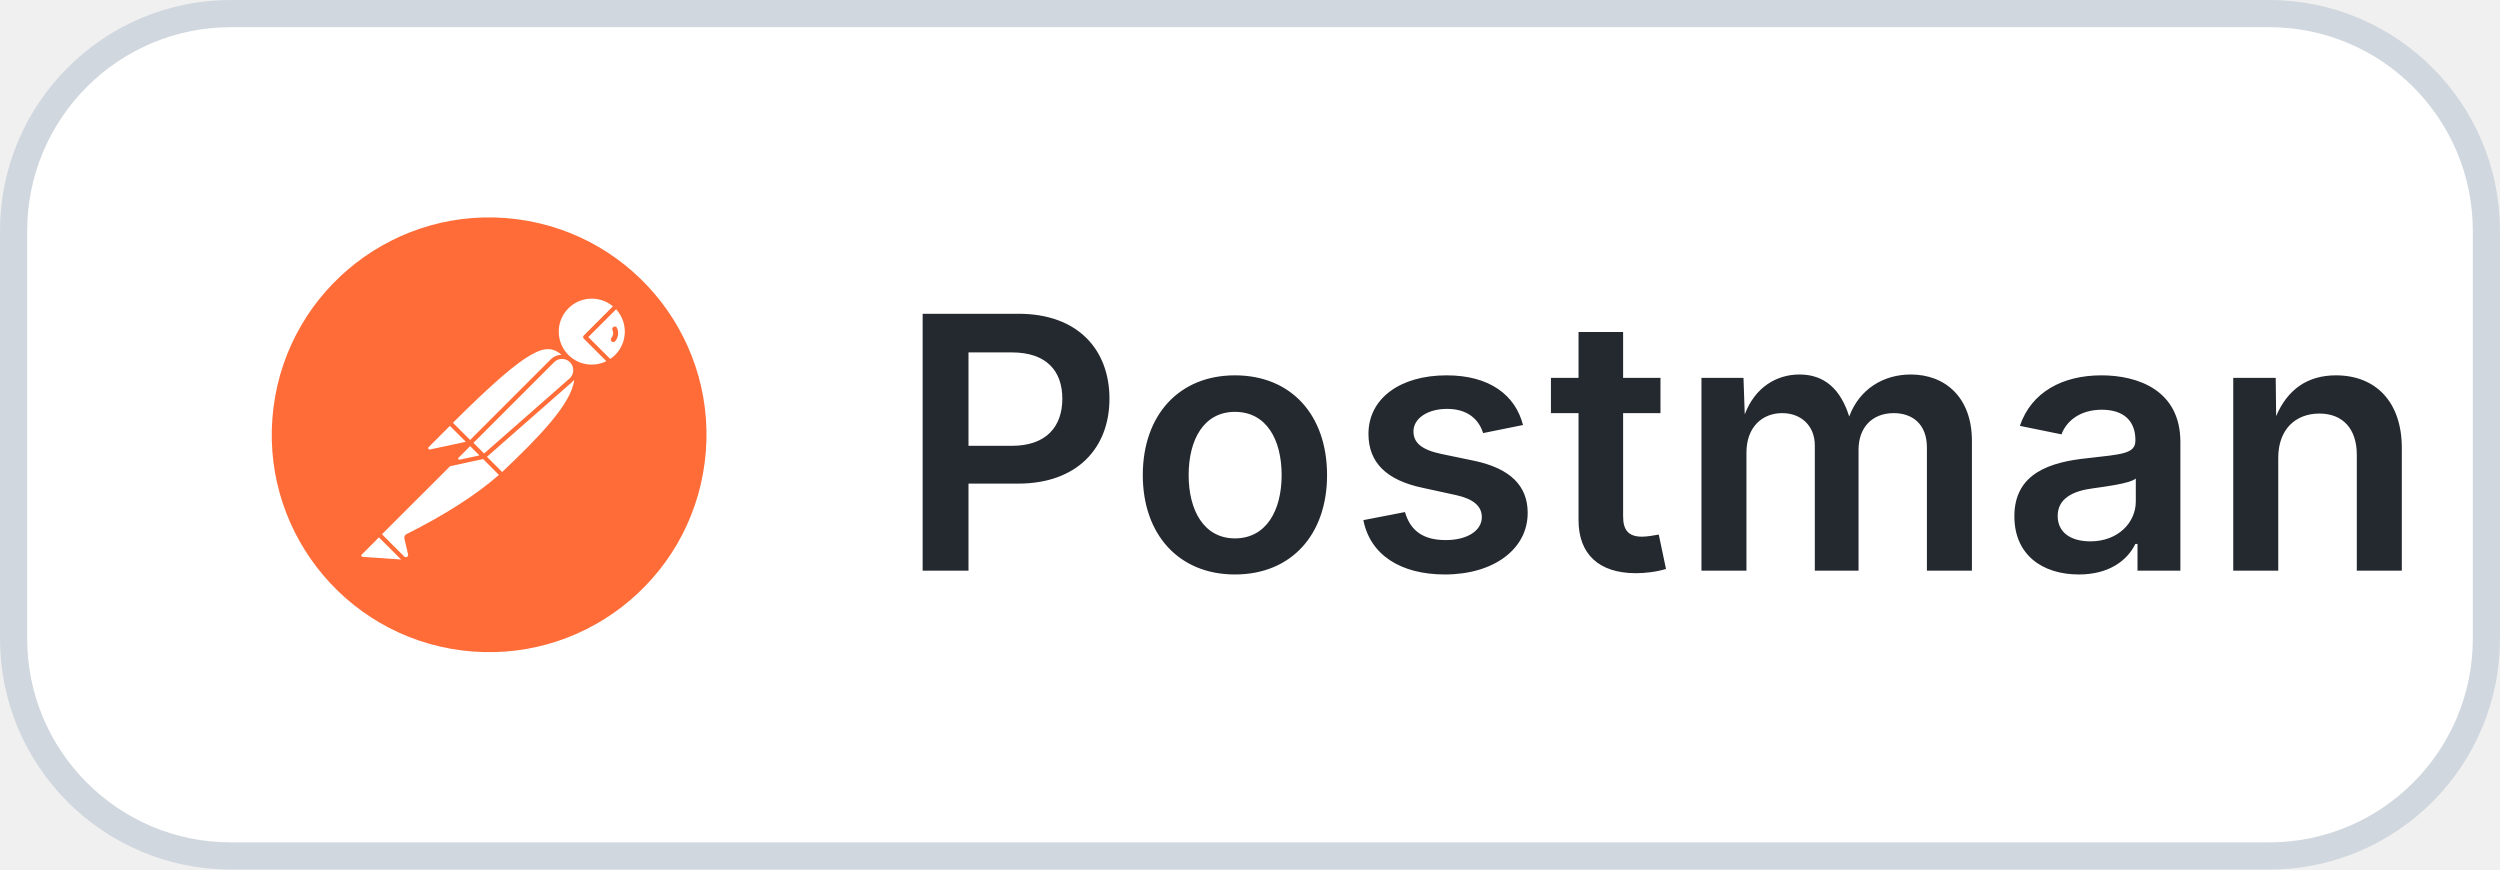
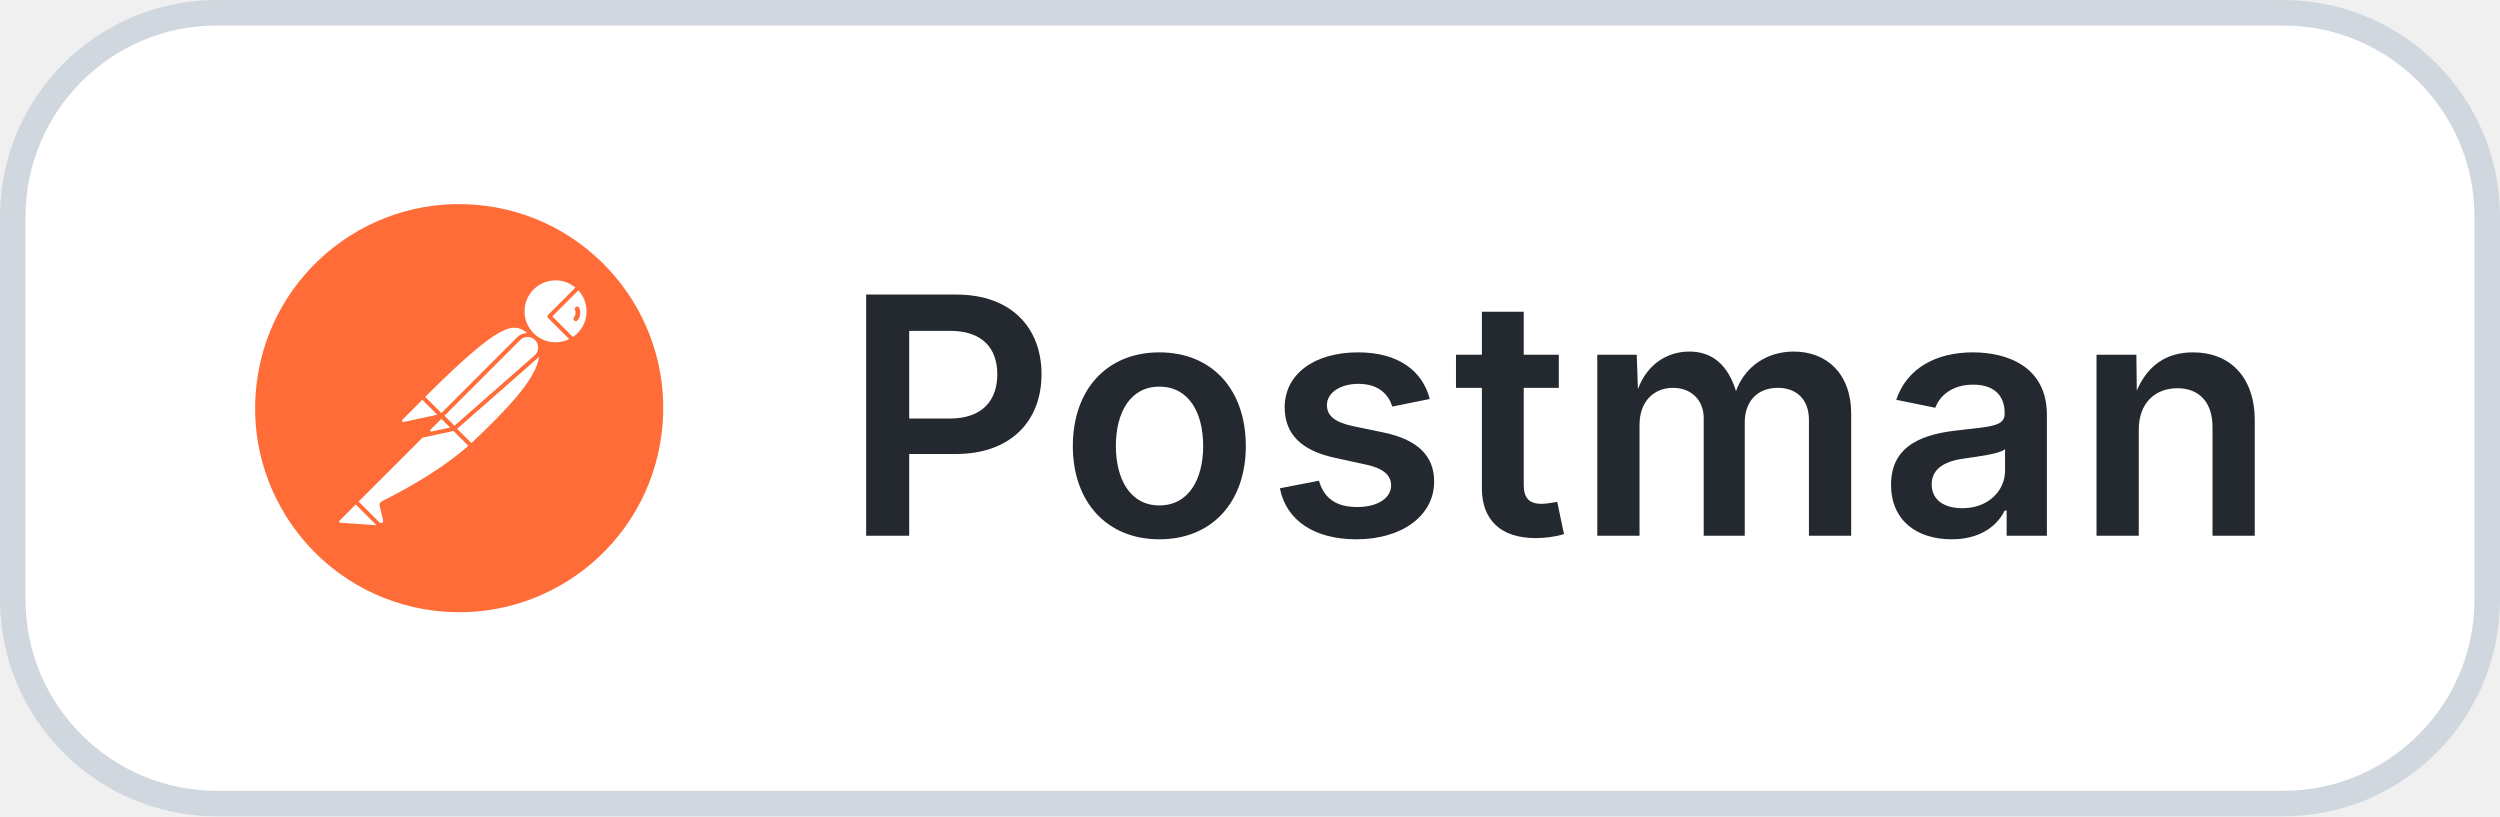
- <svg xmlns="http://www.w3.org/2000/svg" viewBox="0 0 92 32" width="92" height="32" font-family="Pretendard, -apple-system, BlinkMacSystemFont, 'Segoe UI', Inter, sans-serif">
-   <rect x="0.5" y="0.5" width="91" height="31" rx="8" fill="#ffffff" />
-   <rect x="0.5" y="0.5" width="91" height="31" rx="8" fill="none" stroke="#d0d7de" />
+ <svg xmlns="http://www.w3.org/2000/svg" viewBox="0 0 98 32" width="98" height="32" font-family="Pretendard, -apple-system, BlinkMacSystemFont, 'Segoe UI', Inter, sans-serif">
+   <rect x="0.5" y="0.5" width="97" height="31" rx="8" fill="#ffffff" />
+   <rect x="0.5" y="0.5" width="97" height="31" rx="8" fill="none" stroke="#d0d7de" />
  <g transform="translate(10,8) scale(0.6666667)">
    <path d="M13.527.099C6.955-.744.942 3.9.099 10.473c-.843 6.572 3.8 12.584 10.373 13.428 6.573.843 12.587-3.801 13.428-10.374C24.744 6.955 20.101.943 13.527.099zm2.471 7.485a.855.855 0 0 0-.593.25l-4.453 4.453-.307-.307-.643-.643c4.389-4.376 5.18-4.418 5.996-3.753zm-4.863 4.861l4.44-4.44a.62.62 0 1 1 .847.903l-4.699 4.125-.588-.588zm.33.694l-1.1.238a.06.06 0 0 1-.067-.032.06.06 0 0 1 .01-.073l.645-.645.512.512zm-2.803-.459l1.172-1.172.879.878-1.979.426a.074.074 0 0 1-.085-.039.072.072 0 0 1 .013-.093zm-3.646 6.058a.076.076 0 0 1-.069-.083.077.077 0 0 1 .022-.046h.002l.946-.946 1.222 1.222-2.123-.147zm2.425-1.256a.228.228 0 0 0-.117.256l.203.865a.125.125 0 0 1-.211.117h-.003l-.934-.934-.294-.295 3.762-3.758 1.82-.393.874.874c-1.255 1.102-2.971 2.201-5.1 3.268zm5.279-3.428h-.002l-.839-.839 4.699-4.125a.952.952 0 0 0 .119-.127c-.148 1.345-2.029 3.245-3.977 5.091zm3.657-6.46l-.003-.002a1.822 1.822 0 0 1 2.459-2.684l-1.61 1.613a.119.119 0 0 0 0 .169l1.247 1.247a1.817 1.817 0 0 1-2.093-.343zm2.578 0a1.714 1.714 0 0 1-.271.218h-.001l-1.207-1.207 1.533-1.533c.661.72.637 1.832-.054 2.522zM18.855 6.05a.143.143 0 0 0-.053.157.416.416 0 0 1-.053.45.14.14 0 0 0 .023.197.141.141 0 0 0 .084.03.14.14 0 0 0 .106-.05.691.691 0 0 0 .087-.751.138.138 0 0 0-.194-.033z" fill="#FF6C37" />
  </g>
  <text x="33" y="21" font-size="13" font-weight="600" letter-spacing="0.2" fill="#24292f">Postman</text>
</svg>
